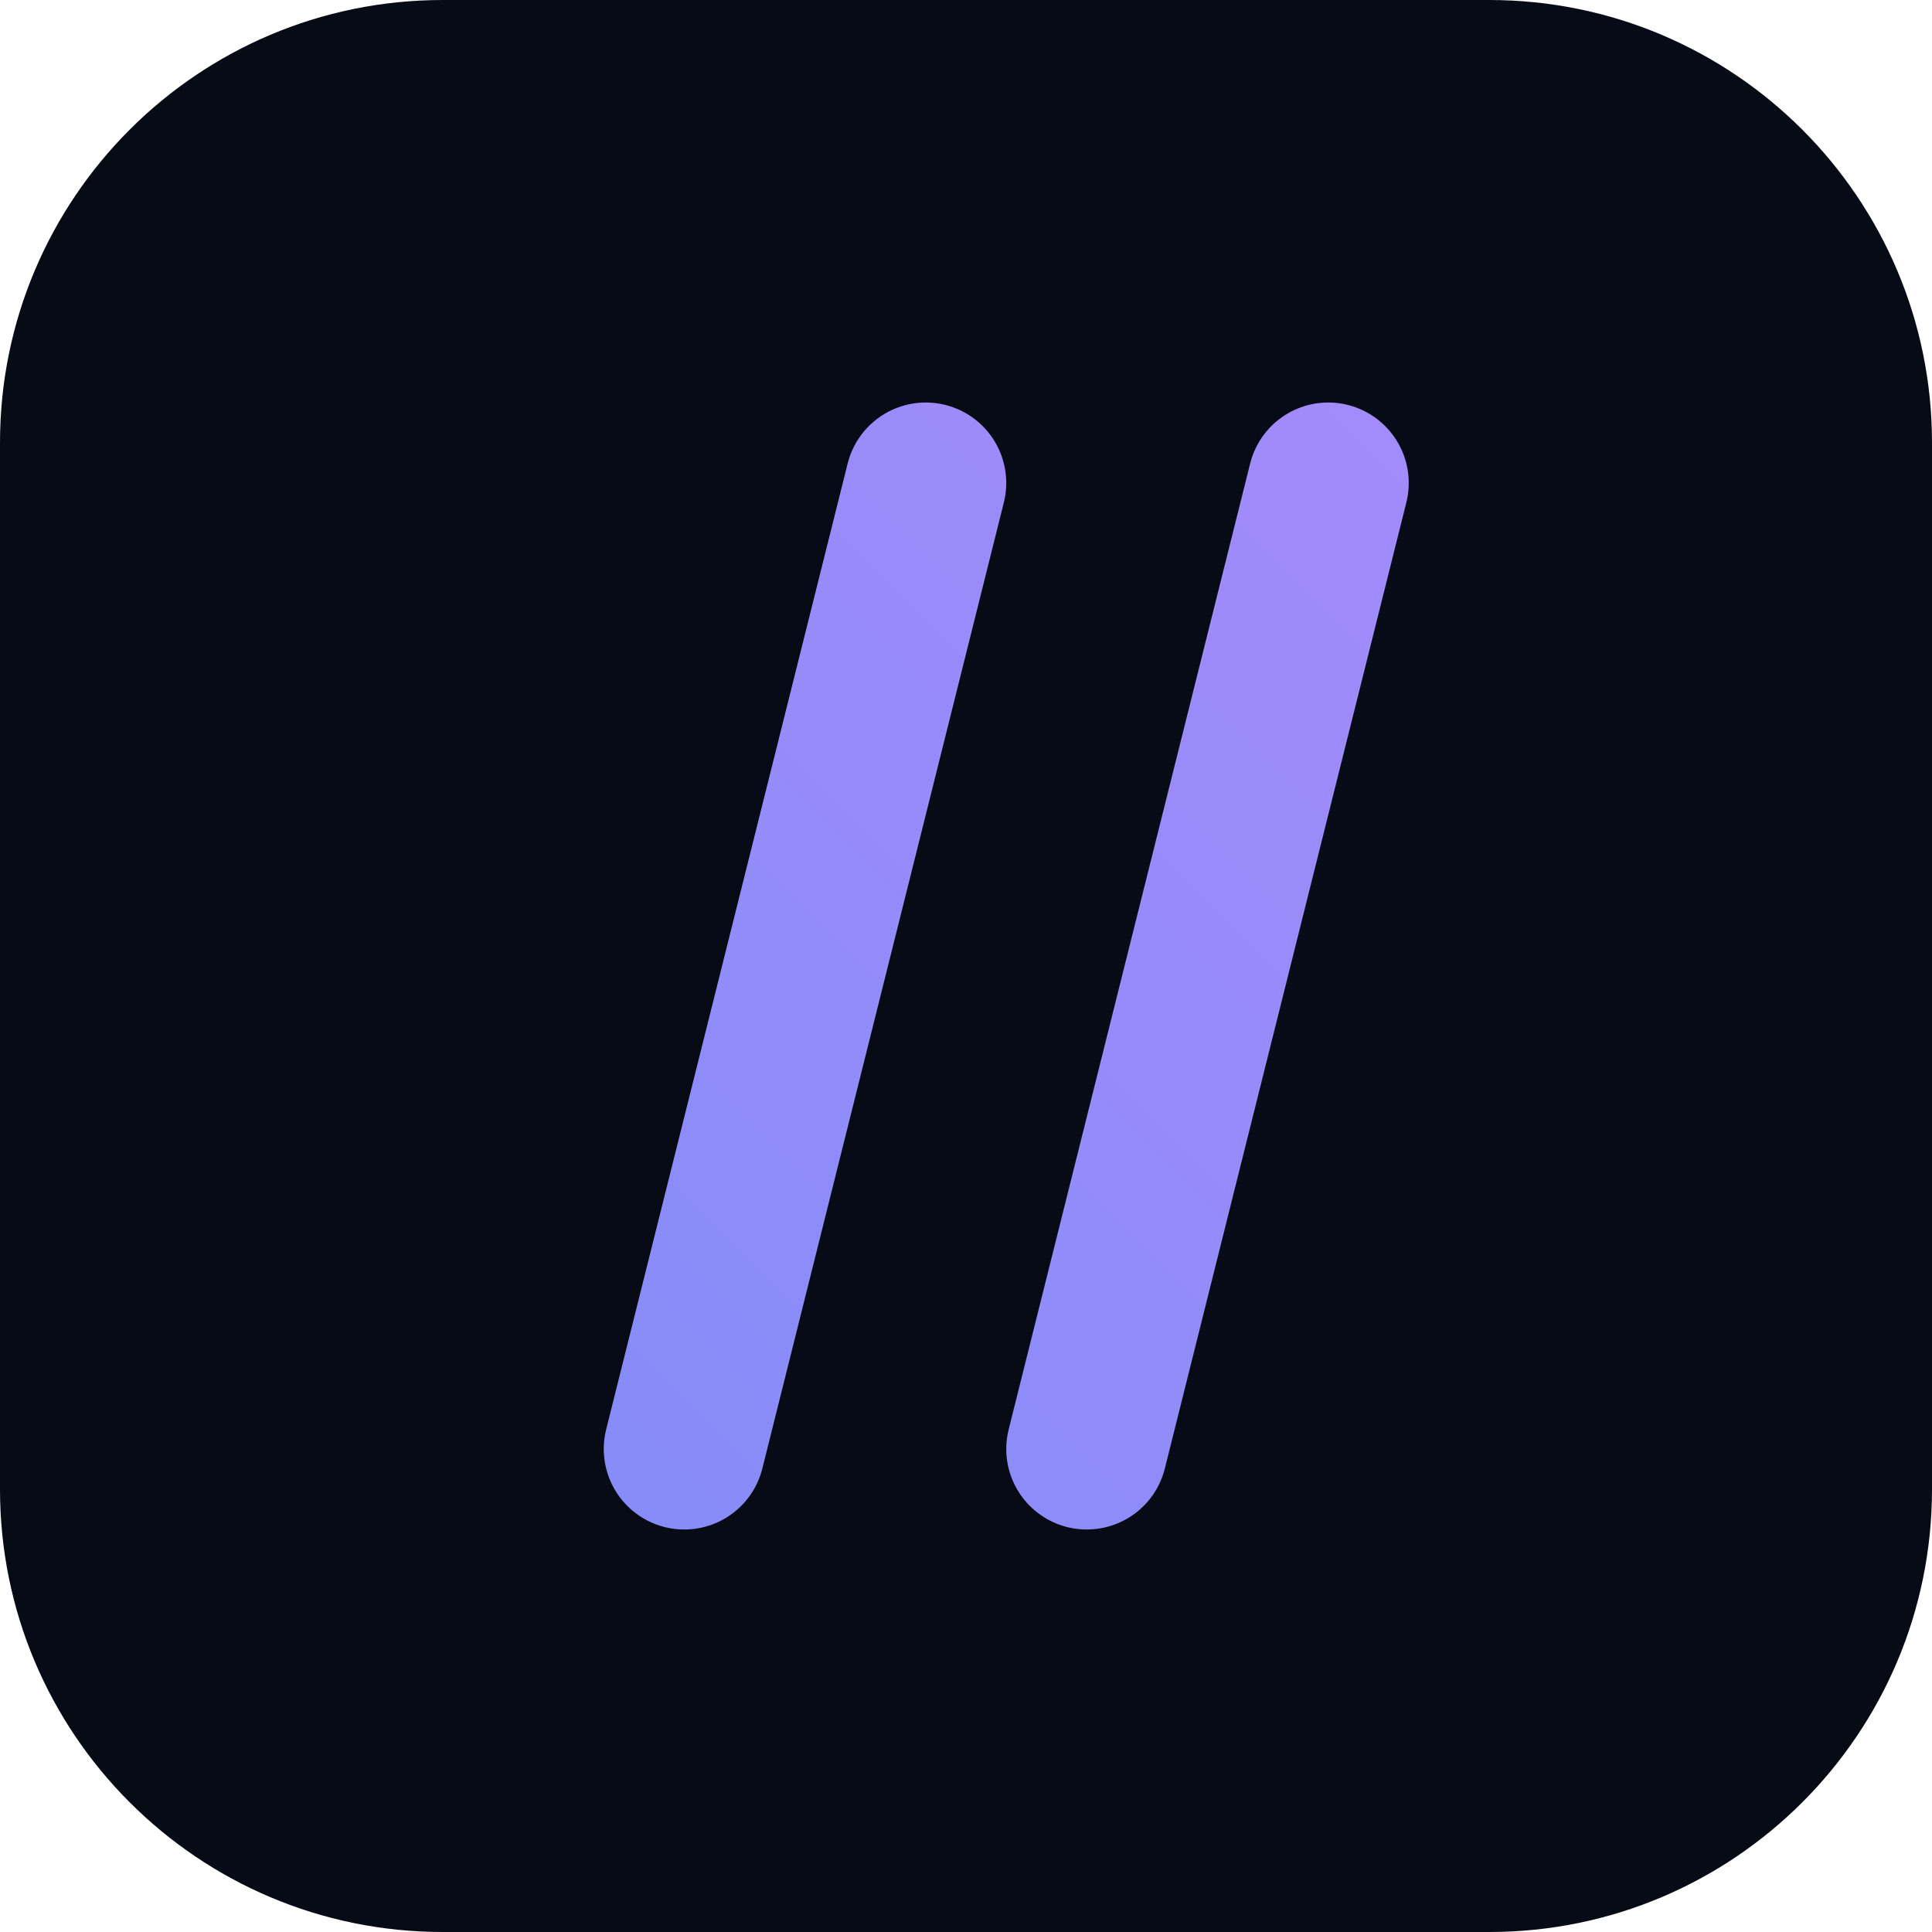
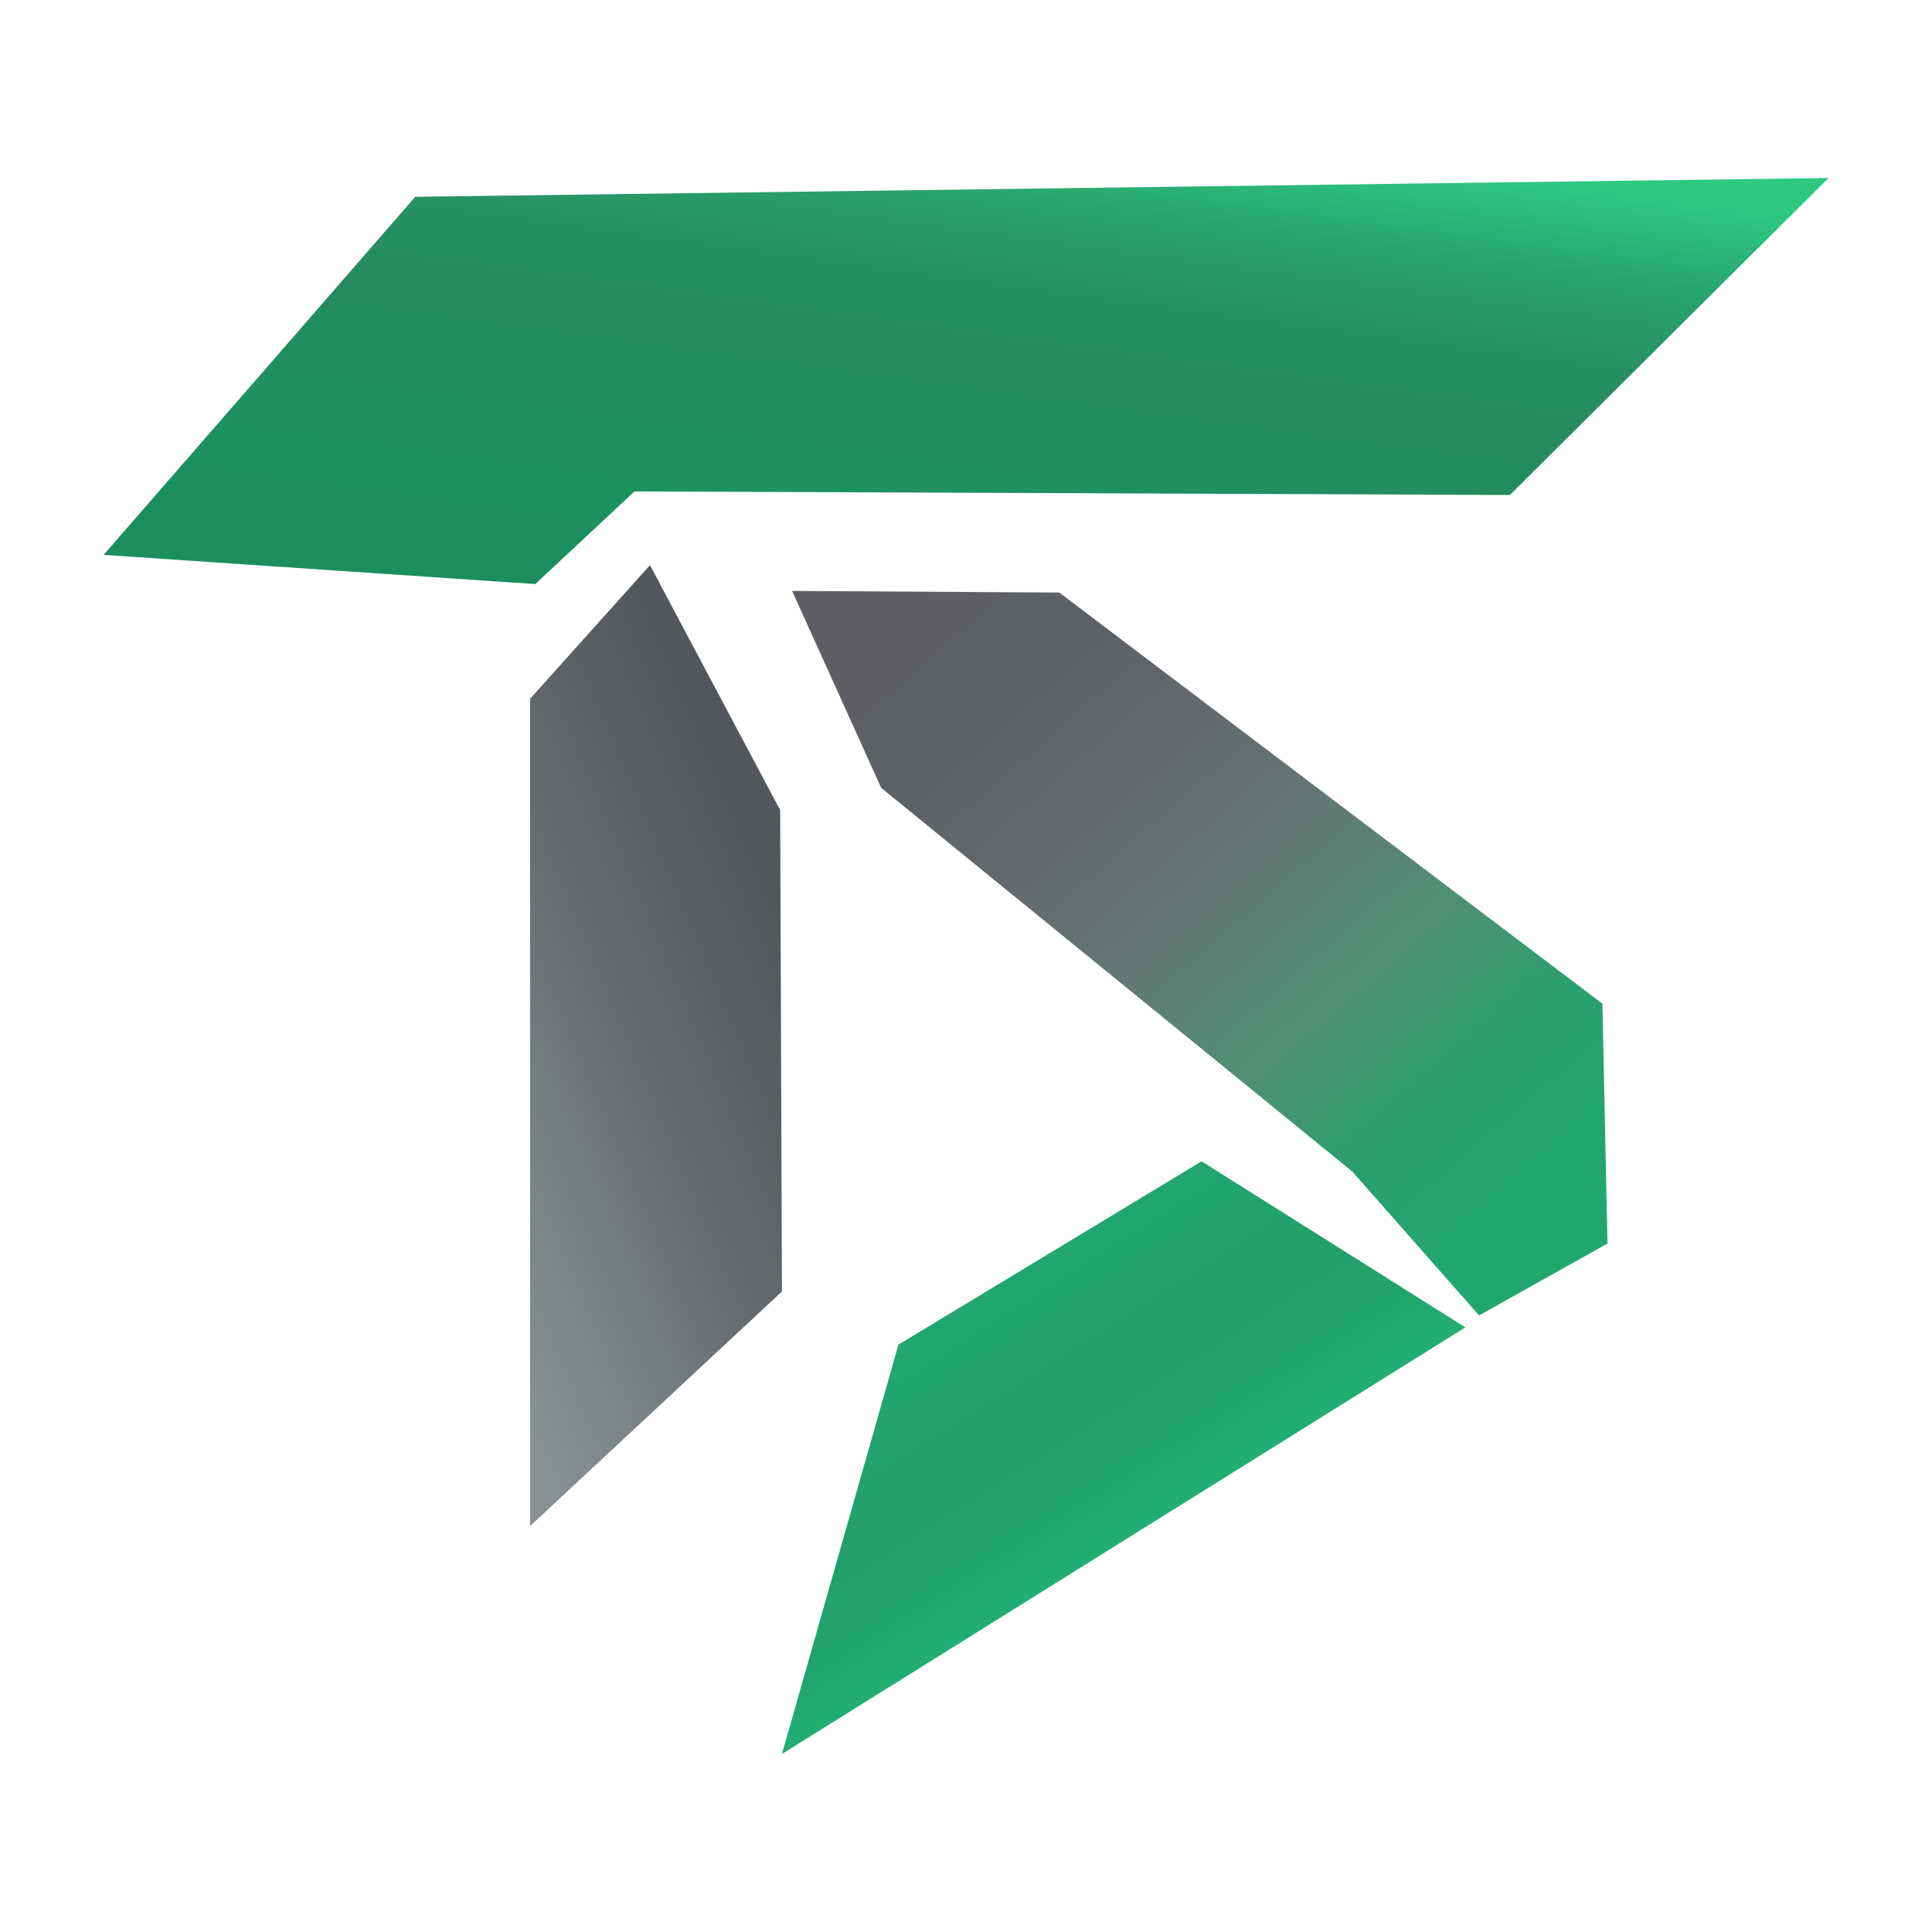
- <svg xmlns="http://www.w3.org/2000/svg" viewBox="0 0 48 48">
-   <rect width="48" height="48" rx="11" fill="#060b16" />
+ <svg xmlns="http://www.w3.org/2000/svg" viewBox="39.32 48.26 140.98 140.98" width="256" height="256">
  <defs>
-     <linearGradient id="g" x1="8" y1="40" x2="40" y2="8" gradientUnits="userSpaceOnUse">
-       <stop stop-color="#818cf8" />
-       <stop offset="1" stop-color="#a78bfa" />
+     <linearGradient id="g1" gradientUnits="userSpaceOnUse" x1="104.13" y1="51.86" x2="98.12" y2="95.76">
+       <stop offset="0.071" stop-color="#2ec881" />
+       <stop offset="0.214" stop-color="#28a46e" />
+       <stop offset="0.357" stop-color="#279063" />
+       <stop offset="0.500" stop-color="#278a61" />
+       <stop offset="0.643" stop-color="#208f62" />
+       <stop offset="0.786" stop-color="#1c9261" />
+       <stop offset="0.929" stop-color="#1b8d5f" />
+     </linearGradient>
+     <linearGradient id="g2" gradientUnits="userSpaceOnUse" x1="65.03" y1="128.97" x2="99.26" y2="114.50">
+       <stop offset="0.071" stop-color="#889093" />
+       <stop offset="0.214" stop-color="#7e878a" />
+       <stop offset="0.357" stop-color="#767d80" />
+       <stop offset="0.500" stop-color="#6a6f73" />
+       <stop offset="0.643" stop-color="#62666b" />
+       <stop offset="0.786" stop-color="#5a5d61" />
+       <stop offset="0.929" stop-color="#53565b" />
+     </linearGradient>
+     <linearGradient id="g3" gradientUnits="userSpaceOnUse" x1="102.98" y1="86.27" x2="152.27" y2="142.80">
+       <stop offset="0.071" stop-color="#5d5f64" />
+       <stop offset="0.214" stop-color="#5d6065" />
+       <stop offset="0.357" stop-color="#65696d" />
+       <stop offset="0.500" stop-color="#627974" />
+       <stop offset="0.643" stop-color="#518f76" />
+       <stop offset="0.786" stop-color="#2a9f6e" />
+       <stop offset="0.929" stop-color="#21a76e" />
+     </linearGradient>
+     <linearGradient id="g4" gradientUnits="userSpaceOnUse" x1="112.92" y1="141.24" x2="124.31" y2="159.11">
+       <stop offset="0.071" stop-color="#20a66e" />
+       <stop offset="0.214" stop-color="#22a36c" />
+       <stop offset="0.357" stop-color="#23a16b" />
+       <stop offset="0.500" stop-color="#23a06a" />
+       <stop offset="0.643" stop-color="#23a26b" />
+       <stop offset="0.786" stop-color="#21a46c" />
+       <stop offset="0.929" stop-color="#22ad72" />
    </linearGradient>
  </defs>
-   <g stroke="url(#g)" stroke-width="4" stroke-linecap="round" fill="none">
-     <path d="M17 36 L23 12" />
-     <path d="M27 36 L33 12" />
-   </g>
+   <path d="M172.75 61.25 L69.62 62.62 L46.88 88.75 L78.38 90.88 L85.62 84.12 L149.50 84.38 Z" fill="url(#g1)" />
+   <path d="M86.75 89.50 L78.00 99.25 L78.00 159.62 L96.38 142.50 L96.25 107.38 Z" fill="url(#g2)" />
+   <path d="M97.12 91.38 L103.62 105.75 L138.00 133.75 L147.25 144.25 L156.62 139.00 L156.25 121.50 L116.62 91.50 Z" fill="url(#g3)" />
+   <path d="M146.25 145.12 L127.00 133.00 L104.88 146.38 L96.38 176.25 Z" fill="url(#g4)" />
</svg>
